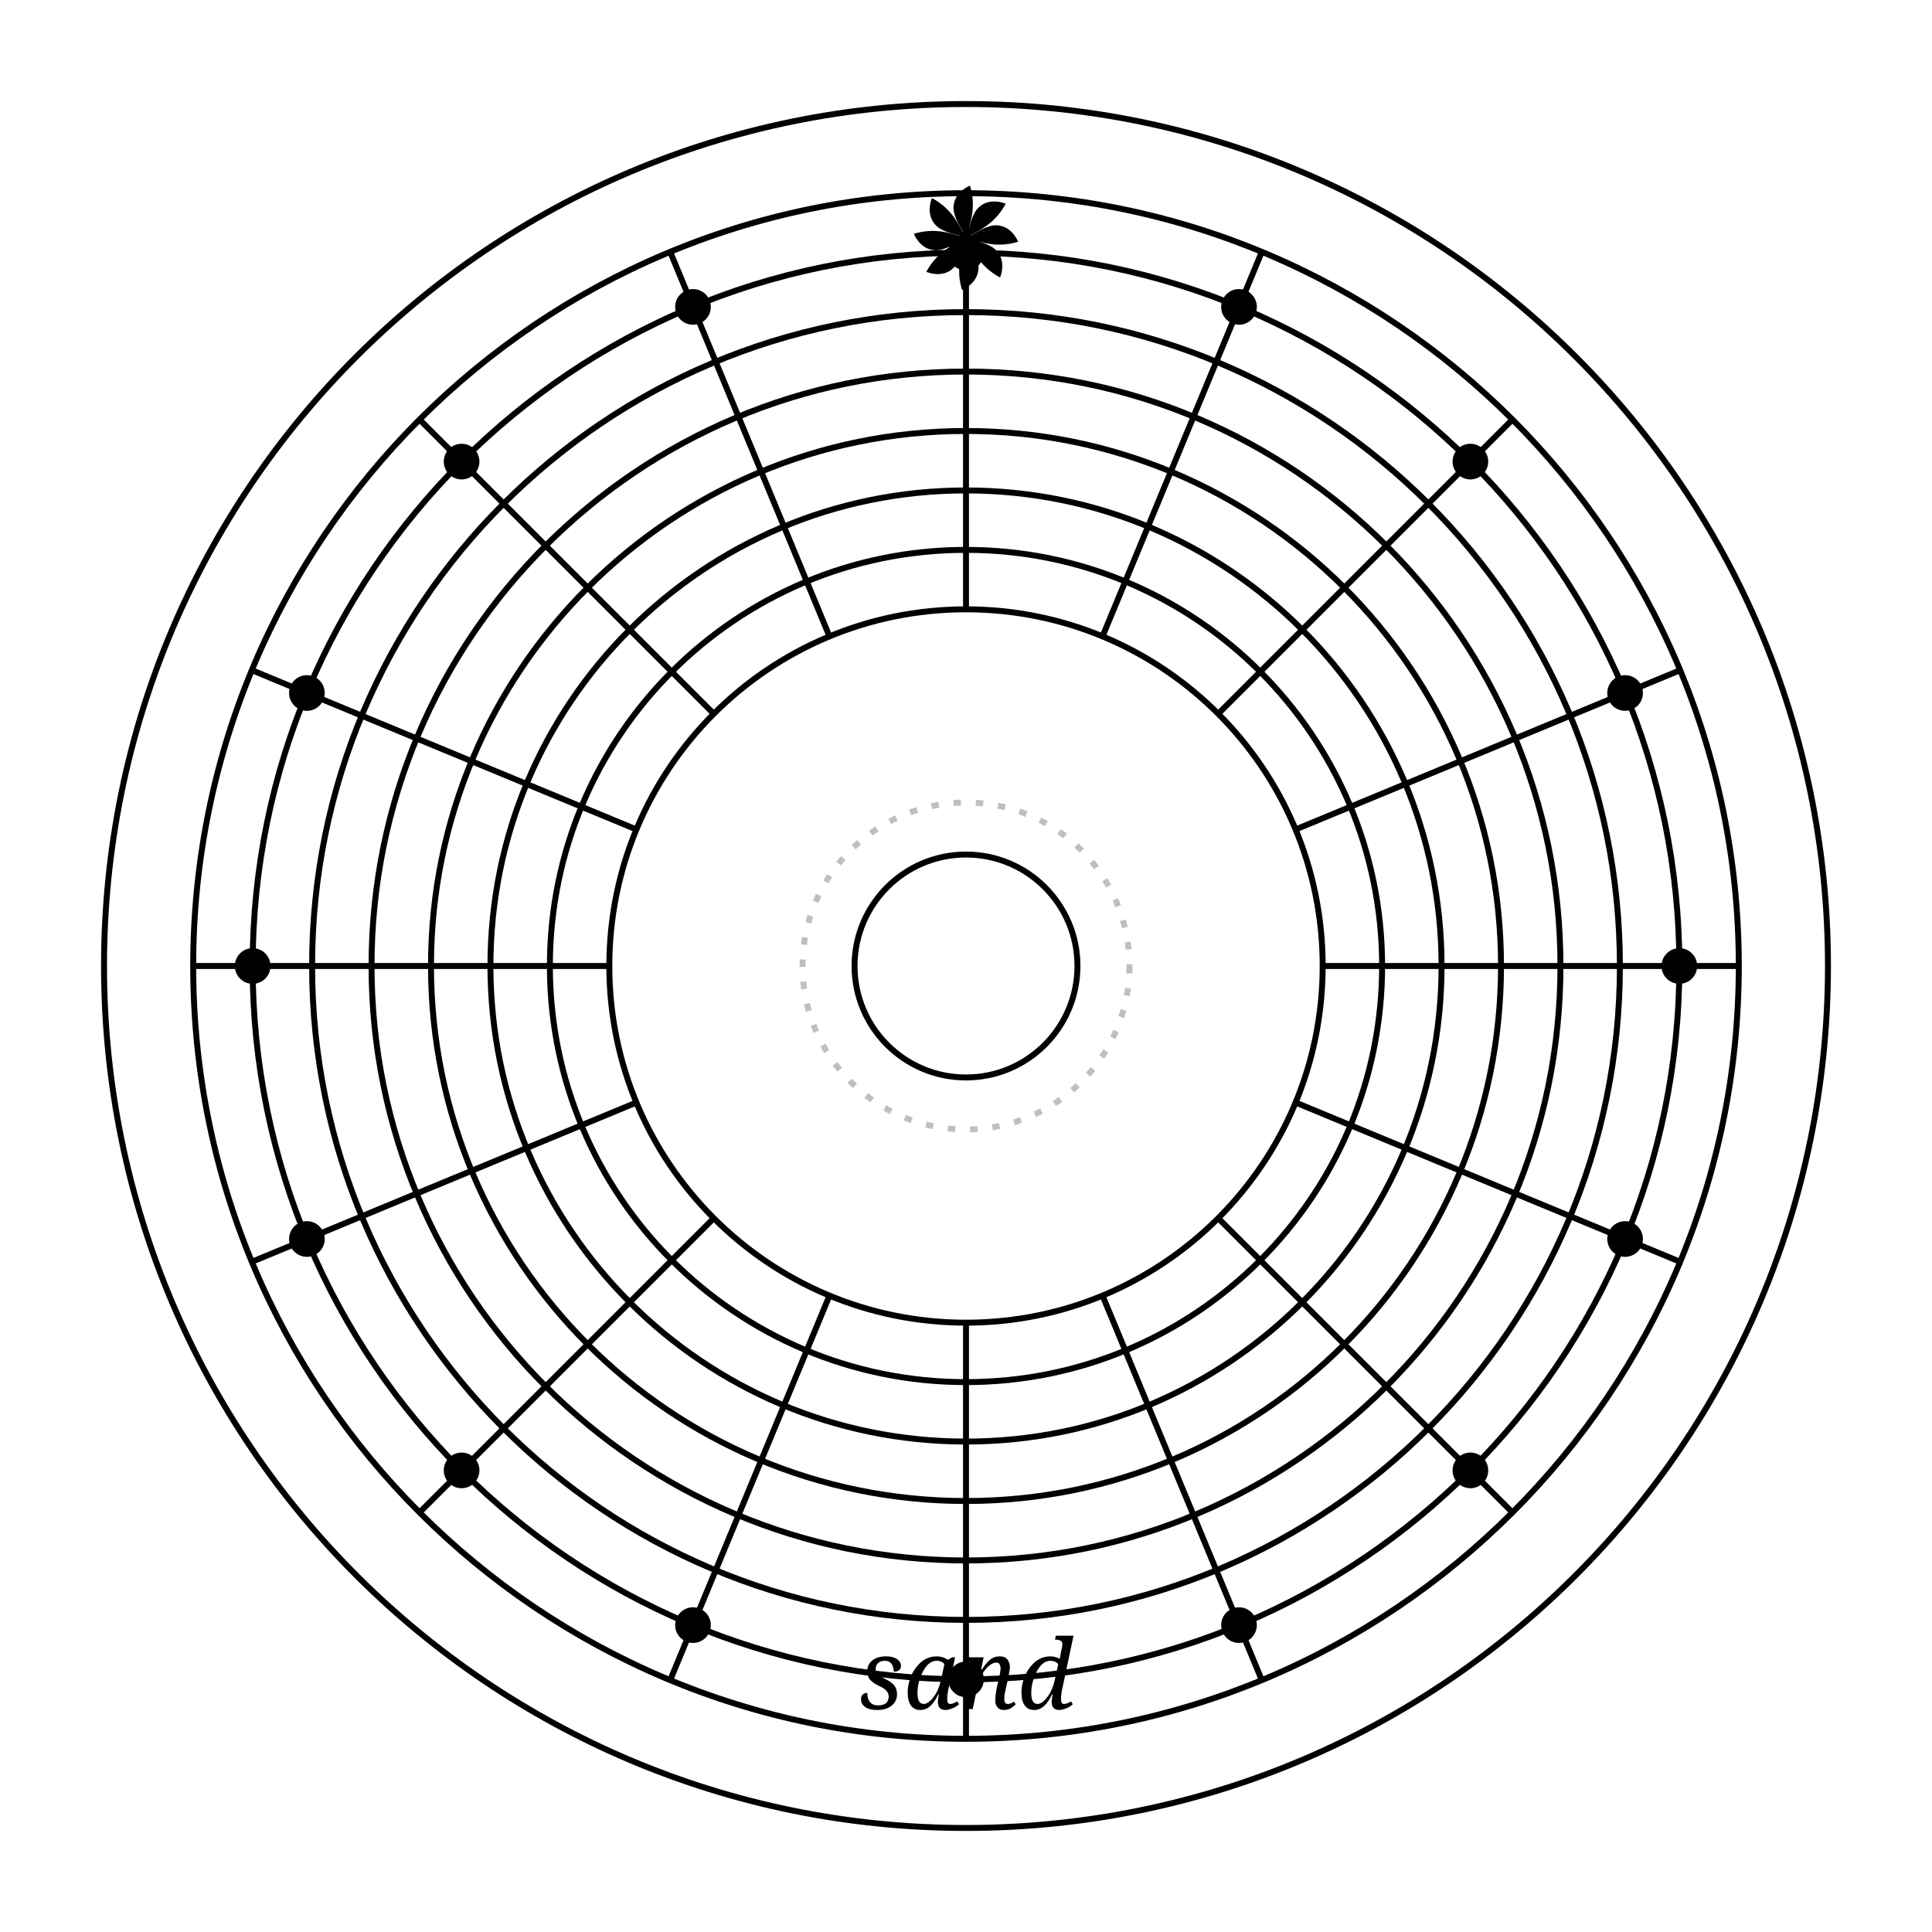
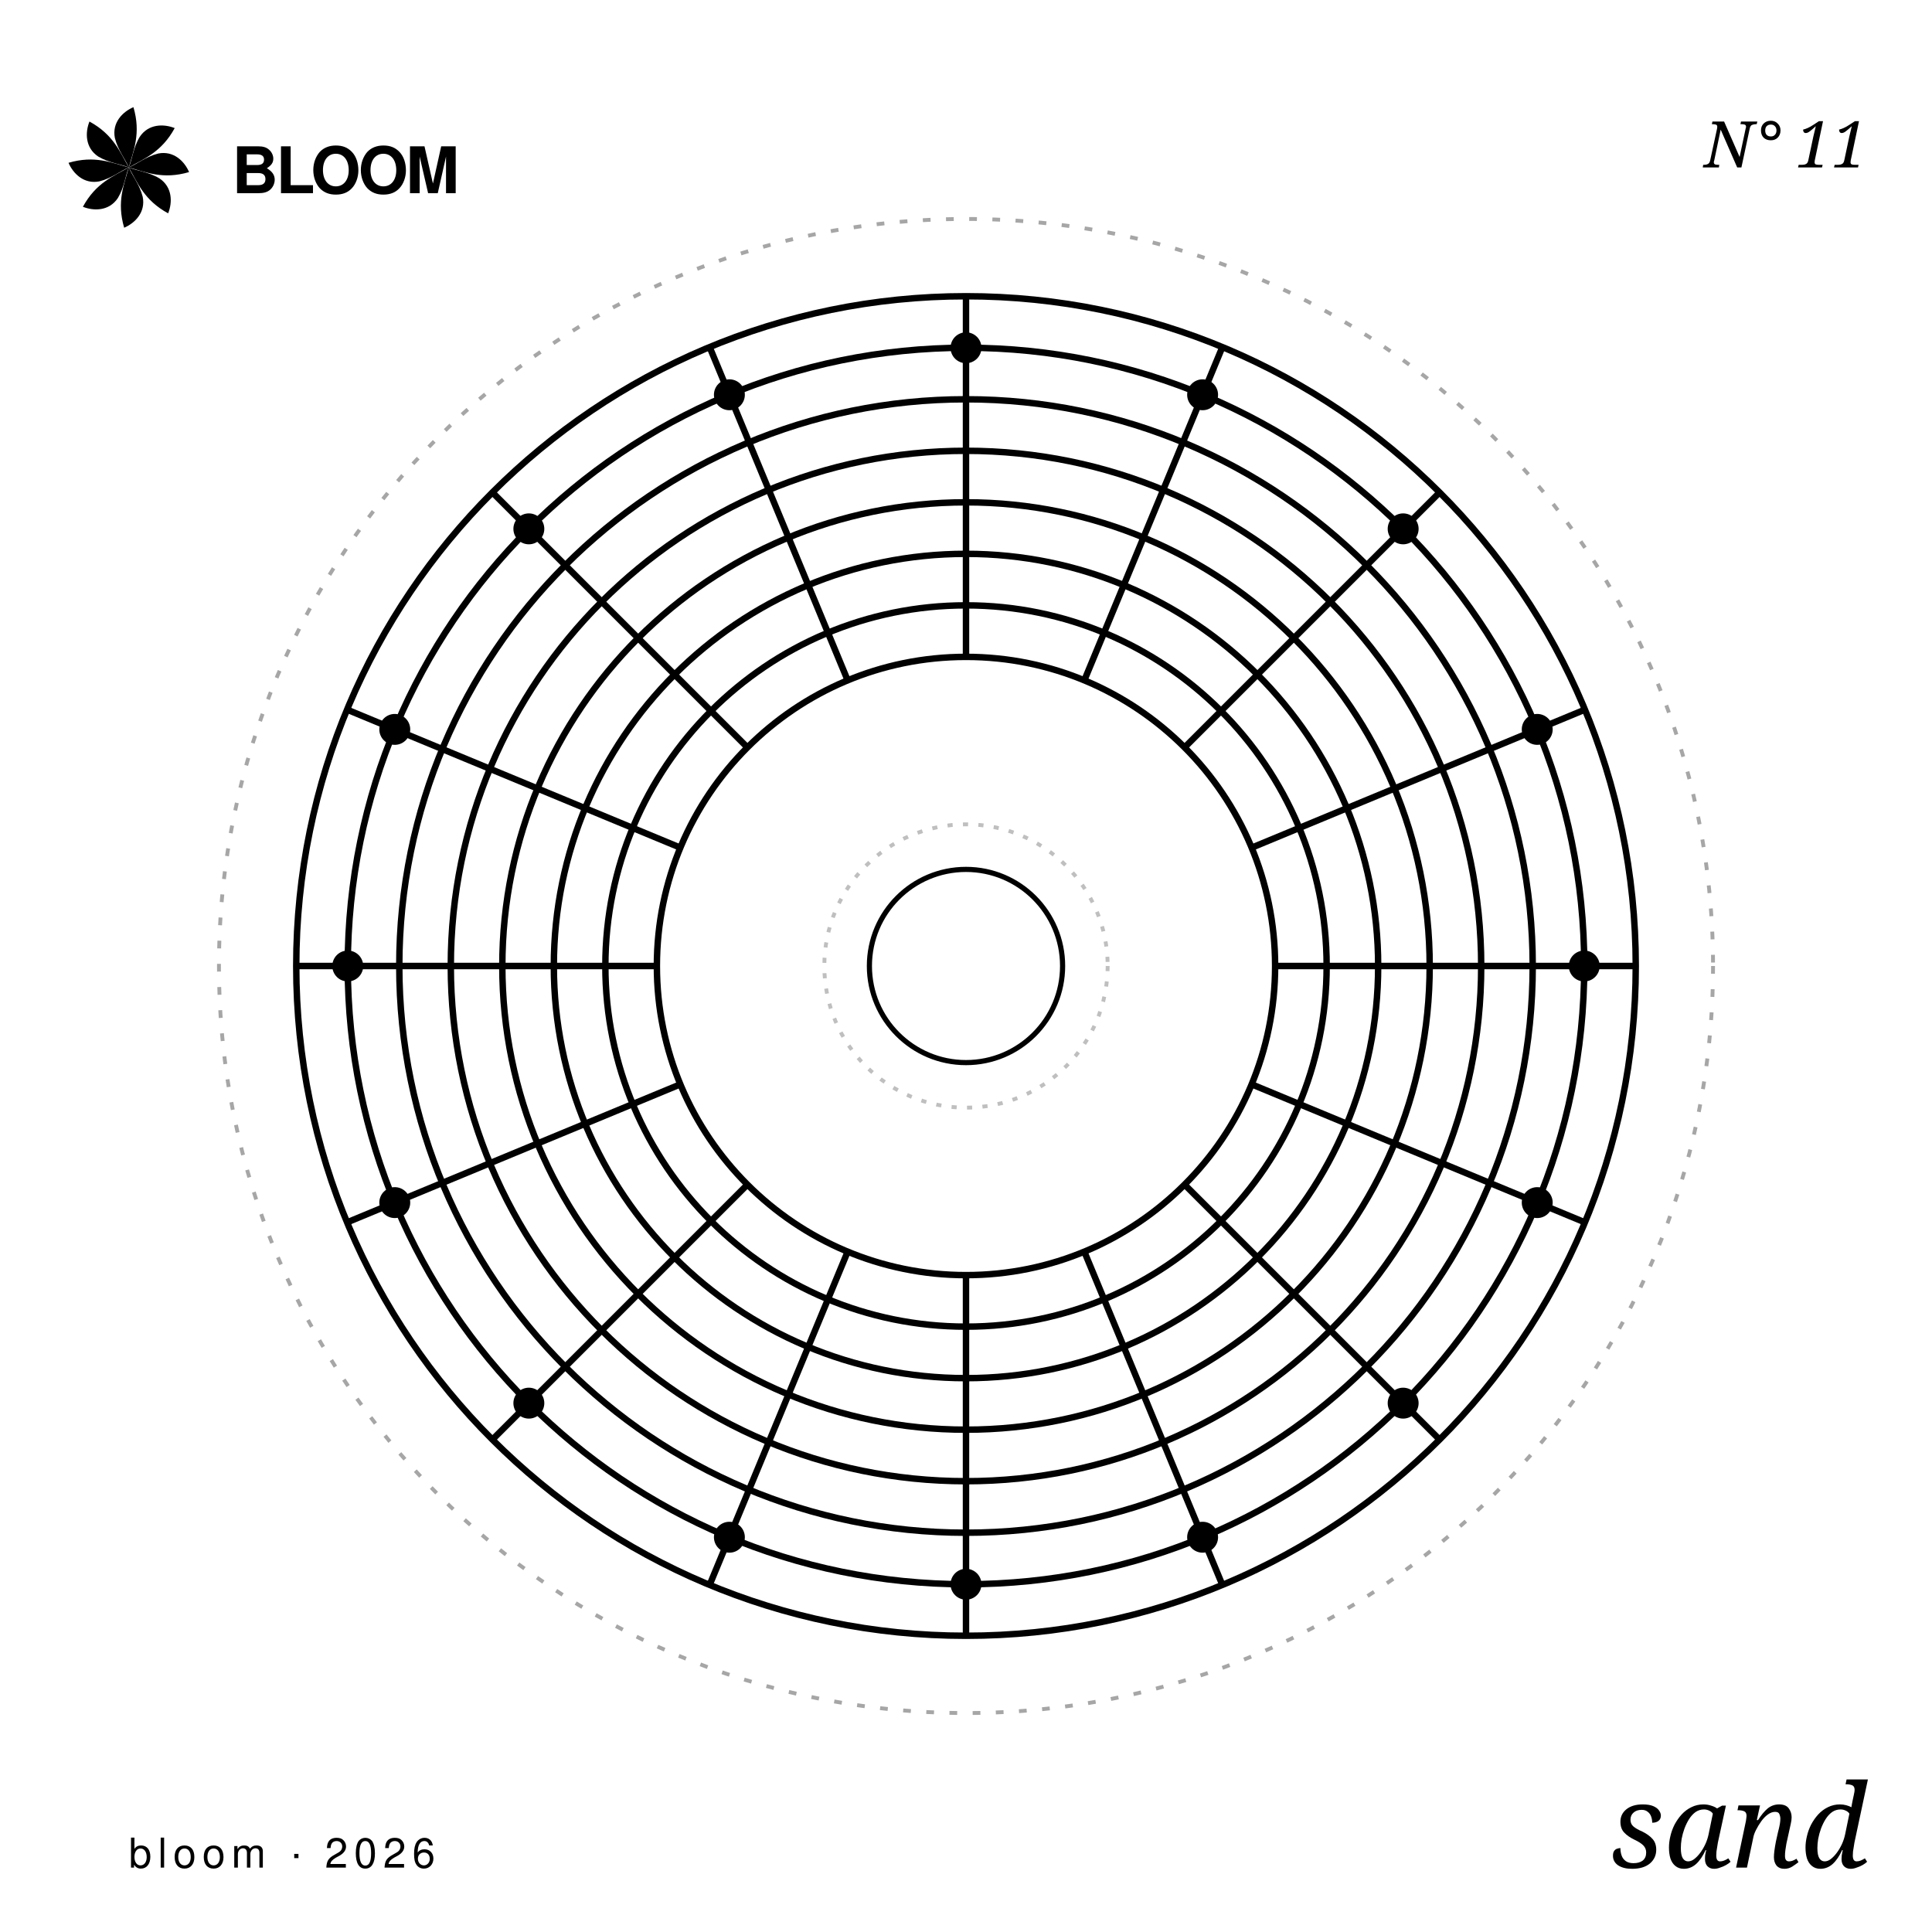
- <svg xmlns="http://www.w3.org/2000/svg" viewBox="-65 -65 130 130" width="480" height="480">
-   <g fill="none" stroke="#000" stroke-width="0.4">
-     <circle r="58" />
-     <circle r="7.5" />
-     <circle r="11" stroke-dasharray="0.5,1" opacity="0.25" />
+ <svg xmlns="http://www.w3.org/2000/svg" viewBox="-75 -75 150 150" width="600" height="600">
+   <circle r="58" fill="none" stroke="#000" stroke-width="0.3" stroke-dasharray="0.6,1.2" opacity="0.35" />
+   <circle r="7.5" fill="none" stroke="#000" stroke-width="0.4" />
+   <circle r="11" fill="none" stroke="#000" stroke-width="0.3" stroke-dasharray="0.4,0.8" opacity="0.25" />
+   <g fill="none" stroke="#000" stroke-width="0.5">
    <circle r="24" />
    <circle r="28" />
    <circle r="32" />
    <circle r="36" />
    <circle r="40" />
    <circle r="44" />
    <circle r="48" />
    <circle r="52" />
    <line x1="0" y1="-24" x2="0" y2="-52" transform="rotate(0.0)" />
    <line x1="0" y1="-24" x2="0" y2="-52" transform="rotate(22.5)" />
    <line x1="0" y1="-24" x2="0" y2="-52" transform="rotate(45.0)" />
    <line x1="0" y1="-24" x2="0" y2="-52" transform="rotate(67.5)" />
    <line x1="0" y1="-24" x2="0" y2="-52" transform="rotate(90.0)" />
    <line x1="0" y1="-24" x2="0" y2="-52" transform="rotate(112.5)" />
    <line x1="0" y1="-24" x2="0" y2="-52" transform="rotate(135.0)" />
    <line x1="0" y1="-24" x2="0" y2="-52" transform="rotate(157.5)" />
    <line x1="0" y1="-24" x2="0" y2="-52" transform="rotate(180.0)" />
    <line x1="0" y1="-24" x2="0" y2="-52" transform="rotate(202.5)" />
    <line x1="0" y1="-24" x2="0" y2="-52" transform="rotate(225.0)" />
    <line x1="0" y1="-24" x2="0" y2="-52" transform="rotate(247.5)" />
    <line x1="0" y1="-24" x2="0" y2="-52" transform="rotate(270.0)" />
    <line x1="0" y1="-24" x2="0" y2="-52" transform="rotate(292.5)" />
    <line x1="0" y1="-24" x2="0" y2="-52" transform="rotate(315.0)" />
    <line x1="0" y1="-24" x2="0" y2="-52" transform="rotate(337.5)" />
    <circle cx="0.00" cy="-48.00" r="1.2" fill="#000" stroke="none" />
    <circle cx="18.37" cy="-44.35" r="1.2" fill="#000" stroke="none" />
    <circle cx="33.94" cy="-33.94" r="1.2" fill="#000" stroke="none" />
    <circle cx="44.35" cy="-18.37" r="1.2" fill="#000" stroke="none" />
    <circle cx="48.00" cy="-0.00" r="1.2" fill="#000" stroke="none" />
    <circle cx="44.35" cy="18.37" r="1.2" fill="#000" stroke="none" />
    <circle cx="33.94" cy="33.94" r="1.2" fill="#000" stroke="none" />
    <circle cx="18.37" cy="44.35" r="1.2" fill="#000" stroke="none" />
    <circle cx="0.00" cy="48.00" r="1.2" fill="#000" stroke="none" />
    <circle cx="-18.37" cy="44.35" r="1.2" fill="#000" stroke="none" />
    <circle cx="-33.94" cy="33.94" r="1.2" fill="#000" stroke="none" />
    <circle cx="-44.35" cy="18.37" r="1.2" fill="#000" stroke="none" />
    <circle cx="-48.00" cy="0.00" r="1.2" fill="#000" stroke="none" />
    <circle cx="-44.35" cy="-18.37" r="1.2" fill="#000" stroke="none" />
    <circle cx="-33.94" cy="-33.94" r="1.2" fill="#000" stroke="none" />
    <circle cx="-18.37" cy="-44.35" r="1.2" fill="#000" stroke="none" />
  </g>
-   <text x="0" y="50" text-anchor="middle" font-family="EB Garamond, Georgia, serif" font-style="italic" font-size="6.5" fill="#000">sand</text>
-   <g transform="translate(0 -49) scale(0.045)">
-     <path d="M 0,0 C 6,-22 16,-44 6,-78 C -8,-72 -22,-58 -18,-38 C -14,-22 -4,-10 0,0 Z" fill="#000" stroke="none" transform="rotate(0)" />
-     <path d="M 0,0 C 6,-22 16,-44 6,-78 C -8,-72 -22,-58 -18,-38 C -14,-22 -4,-10 0,0 Z" fill="#000" stroke="none" transform="rotate(45)" />
-     <path d="M 0,0 C 6,-22 16,-44 6,-78 C -8,-72 -22,-58 -18,-38 C -14,-22 -4,-10 0,0 Z" fill="#000" stroke="none" transform="rotate(90)" />
-     <path d="M 0,0 C 6,-22 16,-44 6,-78 C -8,-72 -22,-58 -18,-38 C -14,-22 -4,-10 0,0 Z" fill="#000" stroke="none" transform="rotate(135)" />
-     <path d="M 0,0 C 6,-22 16,-44 6,-78 C -8,-72 -22,-58 -18,-38 C -14,-22 -4,-10 0,0 Z" fill="#000" stroke="none" transform="rotate(180)" />
-     <path d="M 0,0 C 6,-22 16,-44 6,-78 C -8,-72 -22,-58 -18,-38 C -14,-22 -4,-10 0,0 Z" fill="#000" stroke="none" transform="rotate(225)" />
-     <path d="M 0,0 C 6,-22 16,-44 6,-78 C -8,-72 -22,-58 -18,-38 C -14,-22 -4,-10 0,0 Z" fill="#000" stroke="none" transform="rotate(270)" />
-     <path d="M 0,0 C 6,-22 16,-44 6,-78 C -8,-72 -22,-58 -18,-38 C -14,-22 -4,-10 0,0 Z" fill="#000" stroke="none" transform="rotate(315)" />
+   <g transform="translate(-65 -62)">
+     <g transform="scale(0.06)">
+       <path d="M 0,0 C 6,-22 16,-44 6,-78 C -8,-72 -22,-58 -18,-38 C -14,-22 -4,-10 0,0 Z" fill="#000" stroke="none" transform="rotate(0)" />
+       <path d="M 0,0 C 6,-22 16,-44 6,-78 C -8,-72 -22,-58 -18,-38 C -14,-22 -4,-10 0,0 Z" fill="#000" stroke="none" transform="rotate(45)" />
+       <path d="M 0,0 C 6,-22 16,-44 6,-78 C -8,-72 -22,-58 -18,-38 C -14,-22 -4,-10 0,0 Z" fill="#000" stroke="none" transform="rotate(90)" />
+       <path d="M 0,0 C 6,-22 16,-44 6,-78 C -8,-72 -22,-58 -18,-38 C -14,-22 -4,-10 0,0 Z" fill="#000" stroke="none" transform="rotate(135)" />
+       <path d="M 0,0 C 6,-22 16,-44 6,-78 C -8,-72 -22,-58 -18,-38 C -14,-22 -4,-10 0,0 Z" fill="#000" stroke="none" transform="rotate(180)" />
+       <path d="M 0,0 C 6,-22 16,-44 6,-78 C -8,-72 -22,-58 -18,-38 C -14,-22 -4,-10 0,0 Z" fill="#000" stroke="none" transform="rotate(225)" />
+       <path d="M 0,0 C 6,-22 16,-44 6,-78 C -8,-72 -22,-58 -18,-38 C -14,-22 -4,-10 0,0 Z" fill="#000" stroke="none" transform="rotate(270)" />
+       <path d="M 0,0 C 6,-22 16,-44 6,-78 C -8,-72 -22,-58 -18,-38 C -14,-22 -4,-10 0,0 Z" fill="#000" stroke="none" transform="rotate(315)" />
+     </g>
+     <text x="8" y="2" font-family="Helvetica, Arial Black, sans-serif" font-weight="900" font-size="5" letter-spacing="-0.2" fill="#000">BLOOM</text>
  </g>
+   <text x="70" y="-62" text-anchor="end" font-family="EB Garamond, Georgia, serif" font-style="italic" font-size="5" fill="#000">N° 11</text>
+   <text x="-65" y="70" font-family="Helvetica, Arial, sans-serif" font-size="3.2" letter-spacing="0.15em" fill="#000">bloom · 2026</text>
+   <text x="70" y="70" text-anchor="end" font-family="EB Garamond, Georgia, serif" font-style="italic" font-size="9" fill="#000">sand</text>
</svg>
